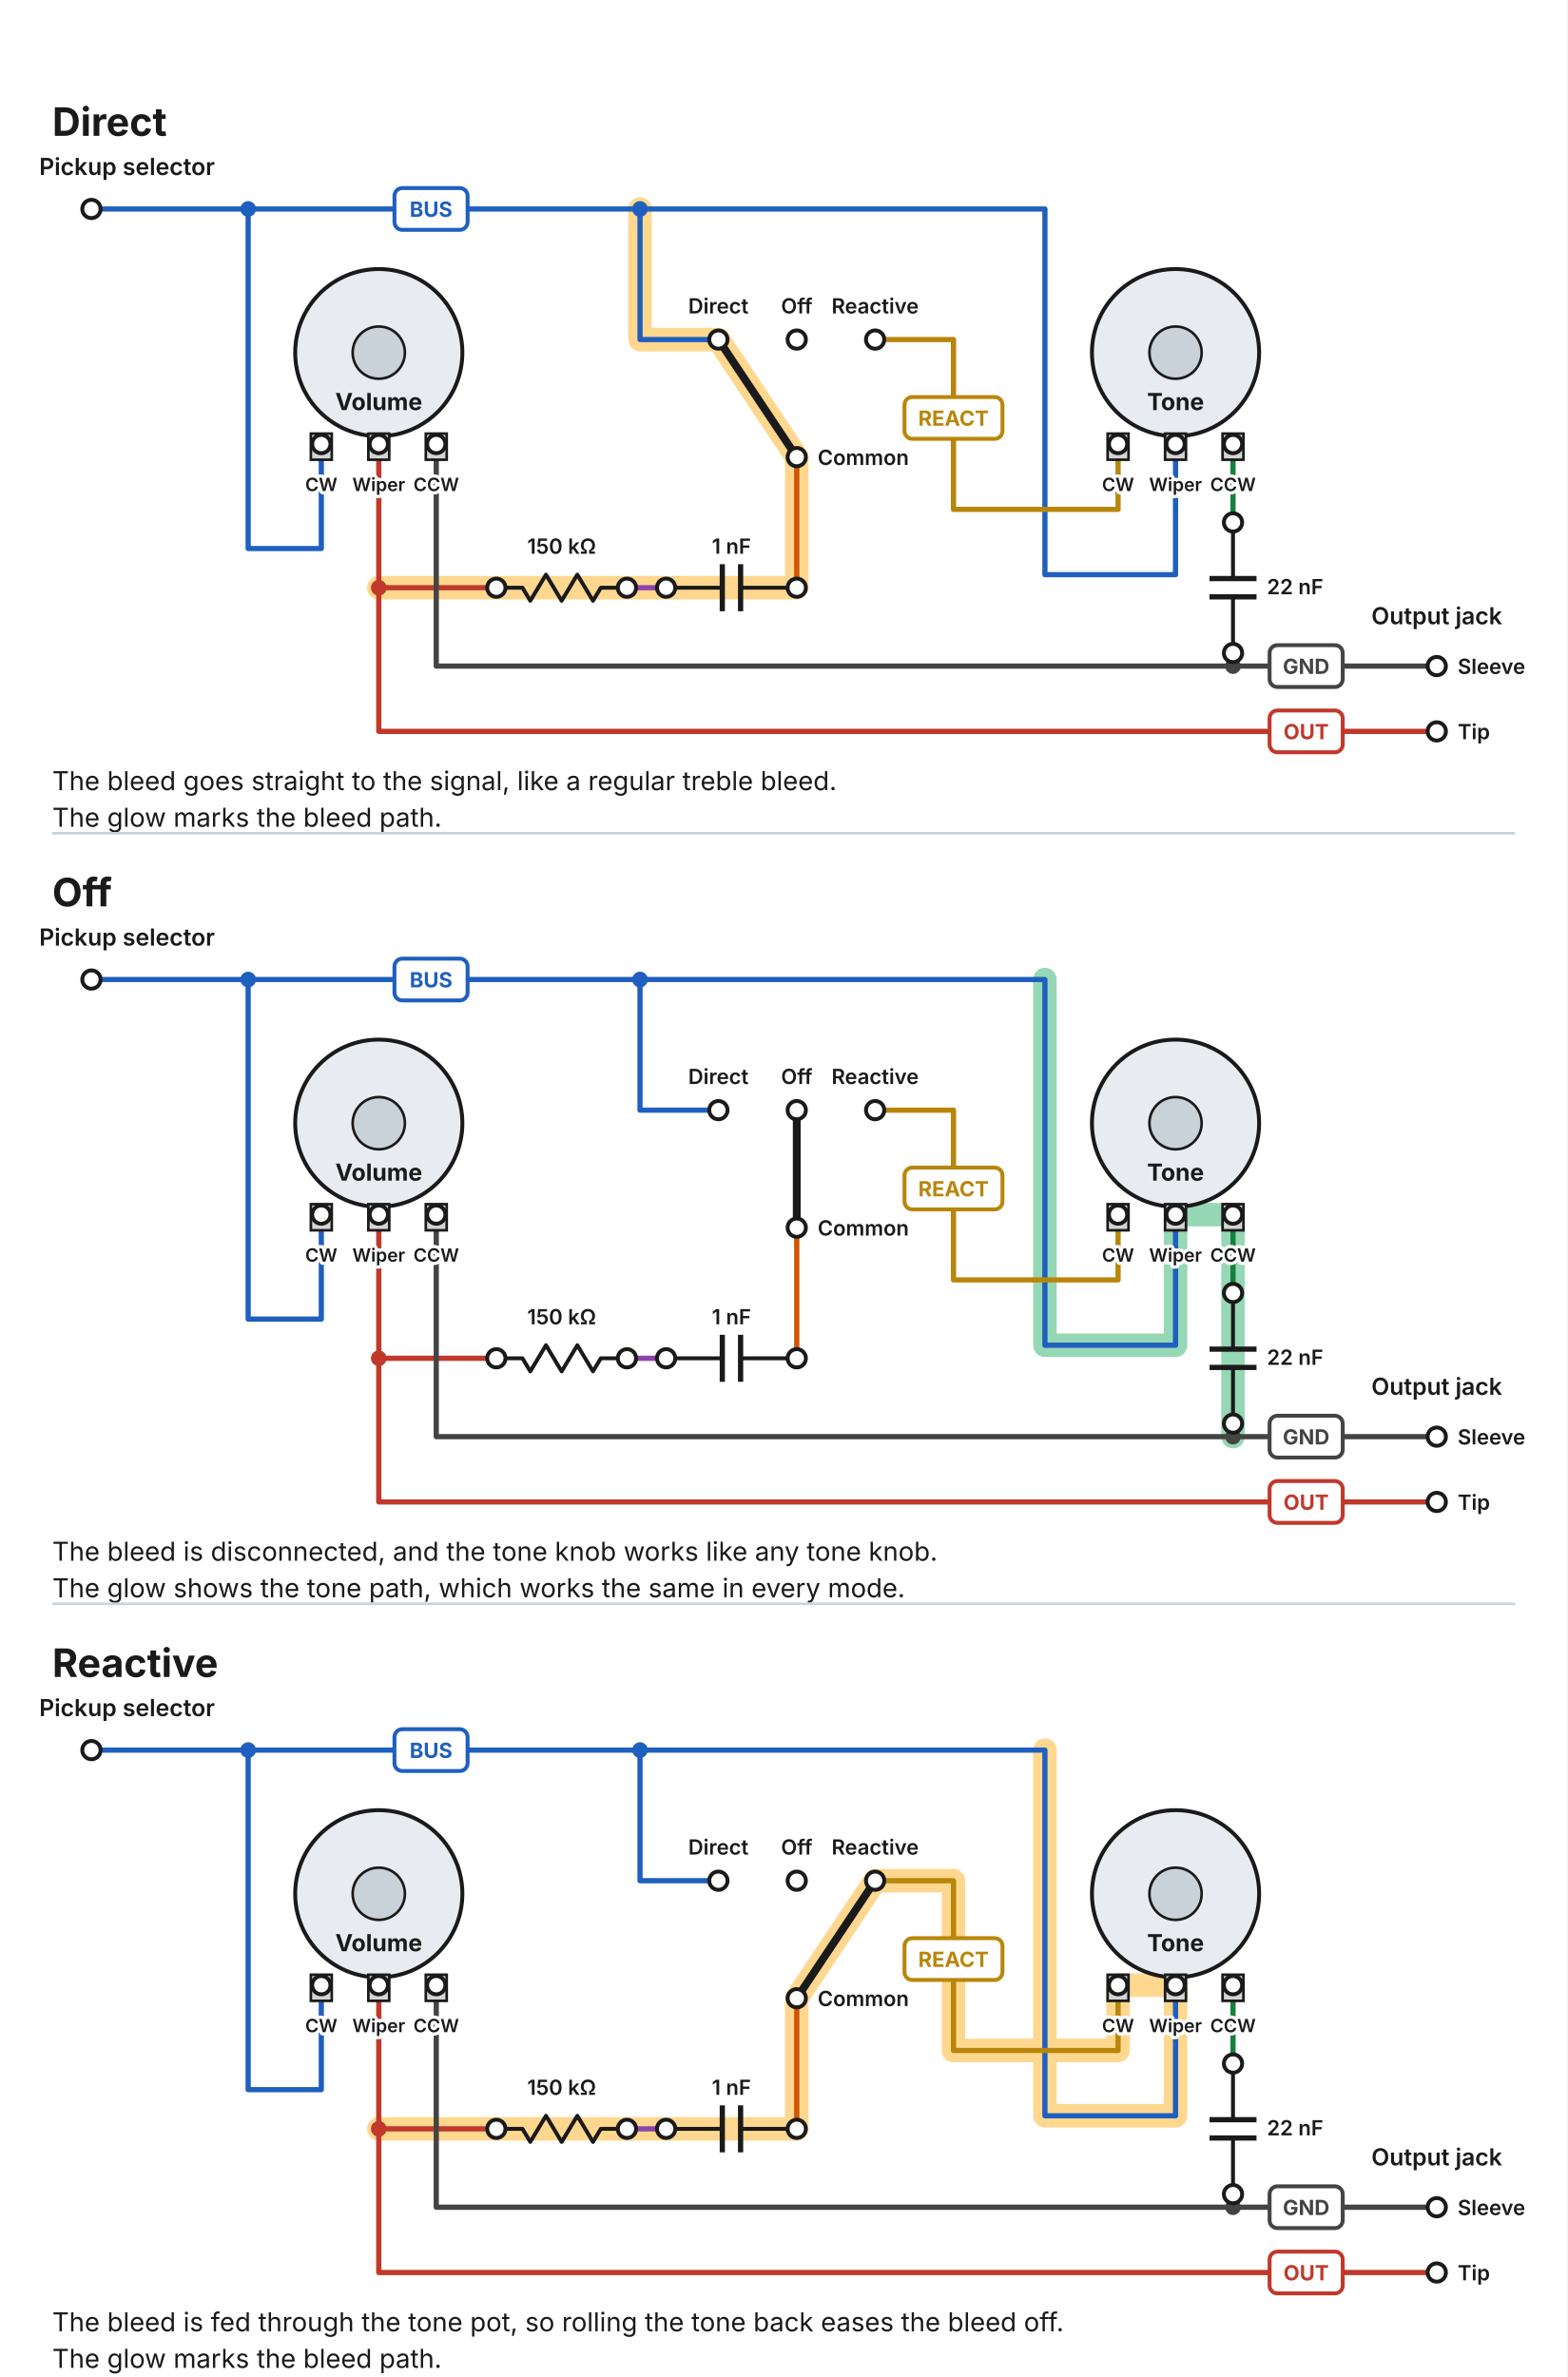
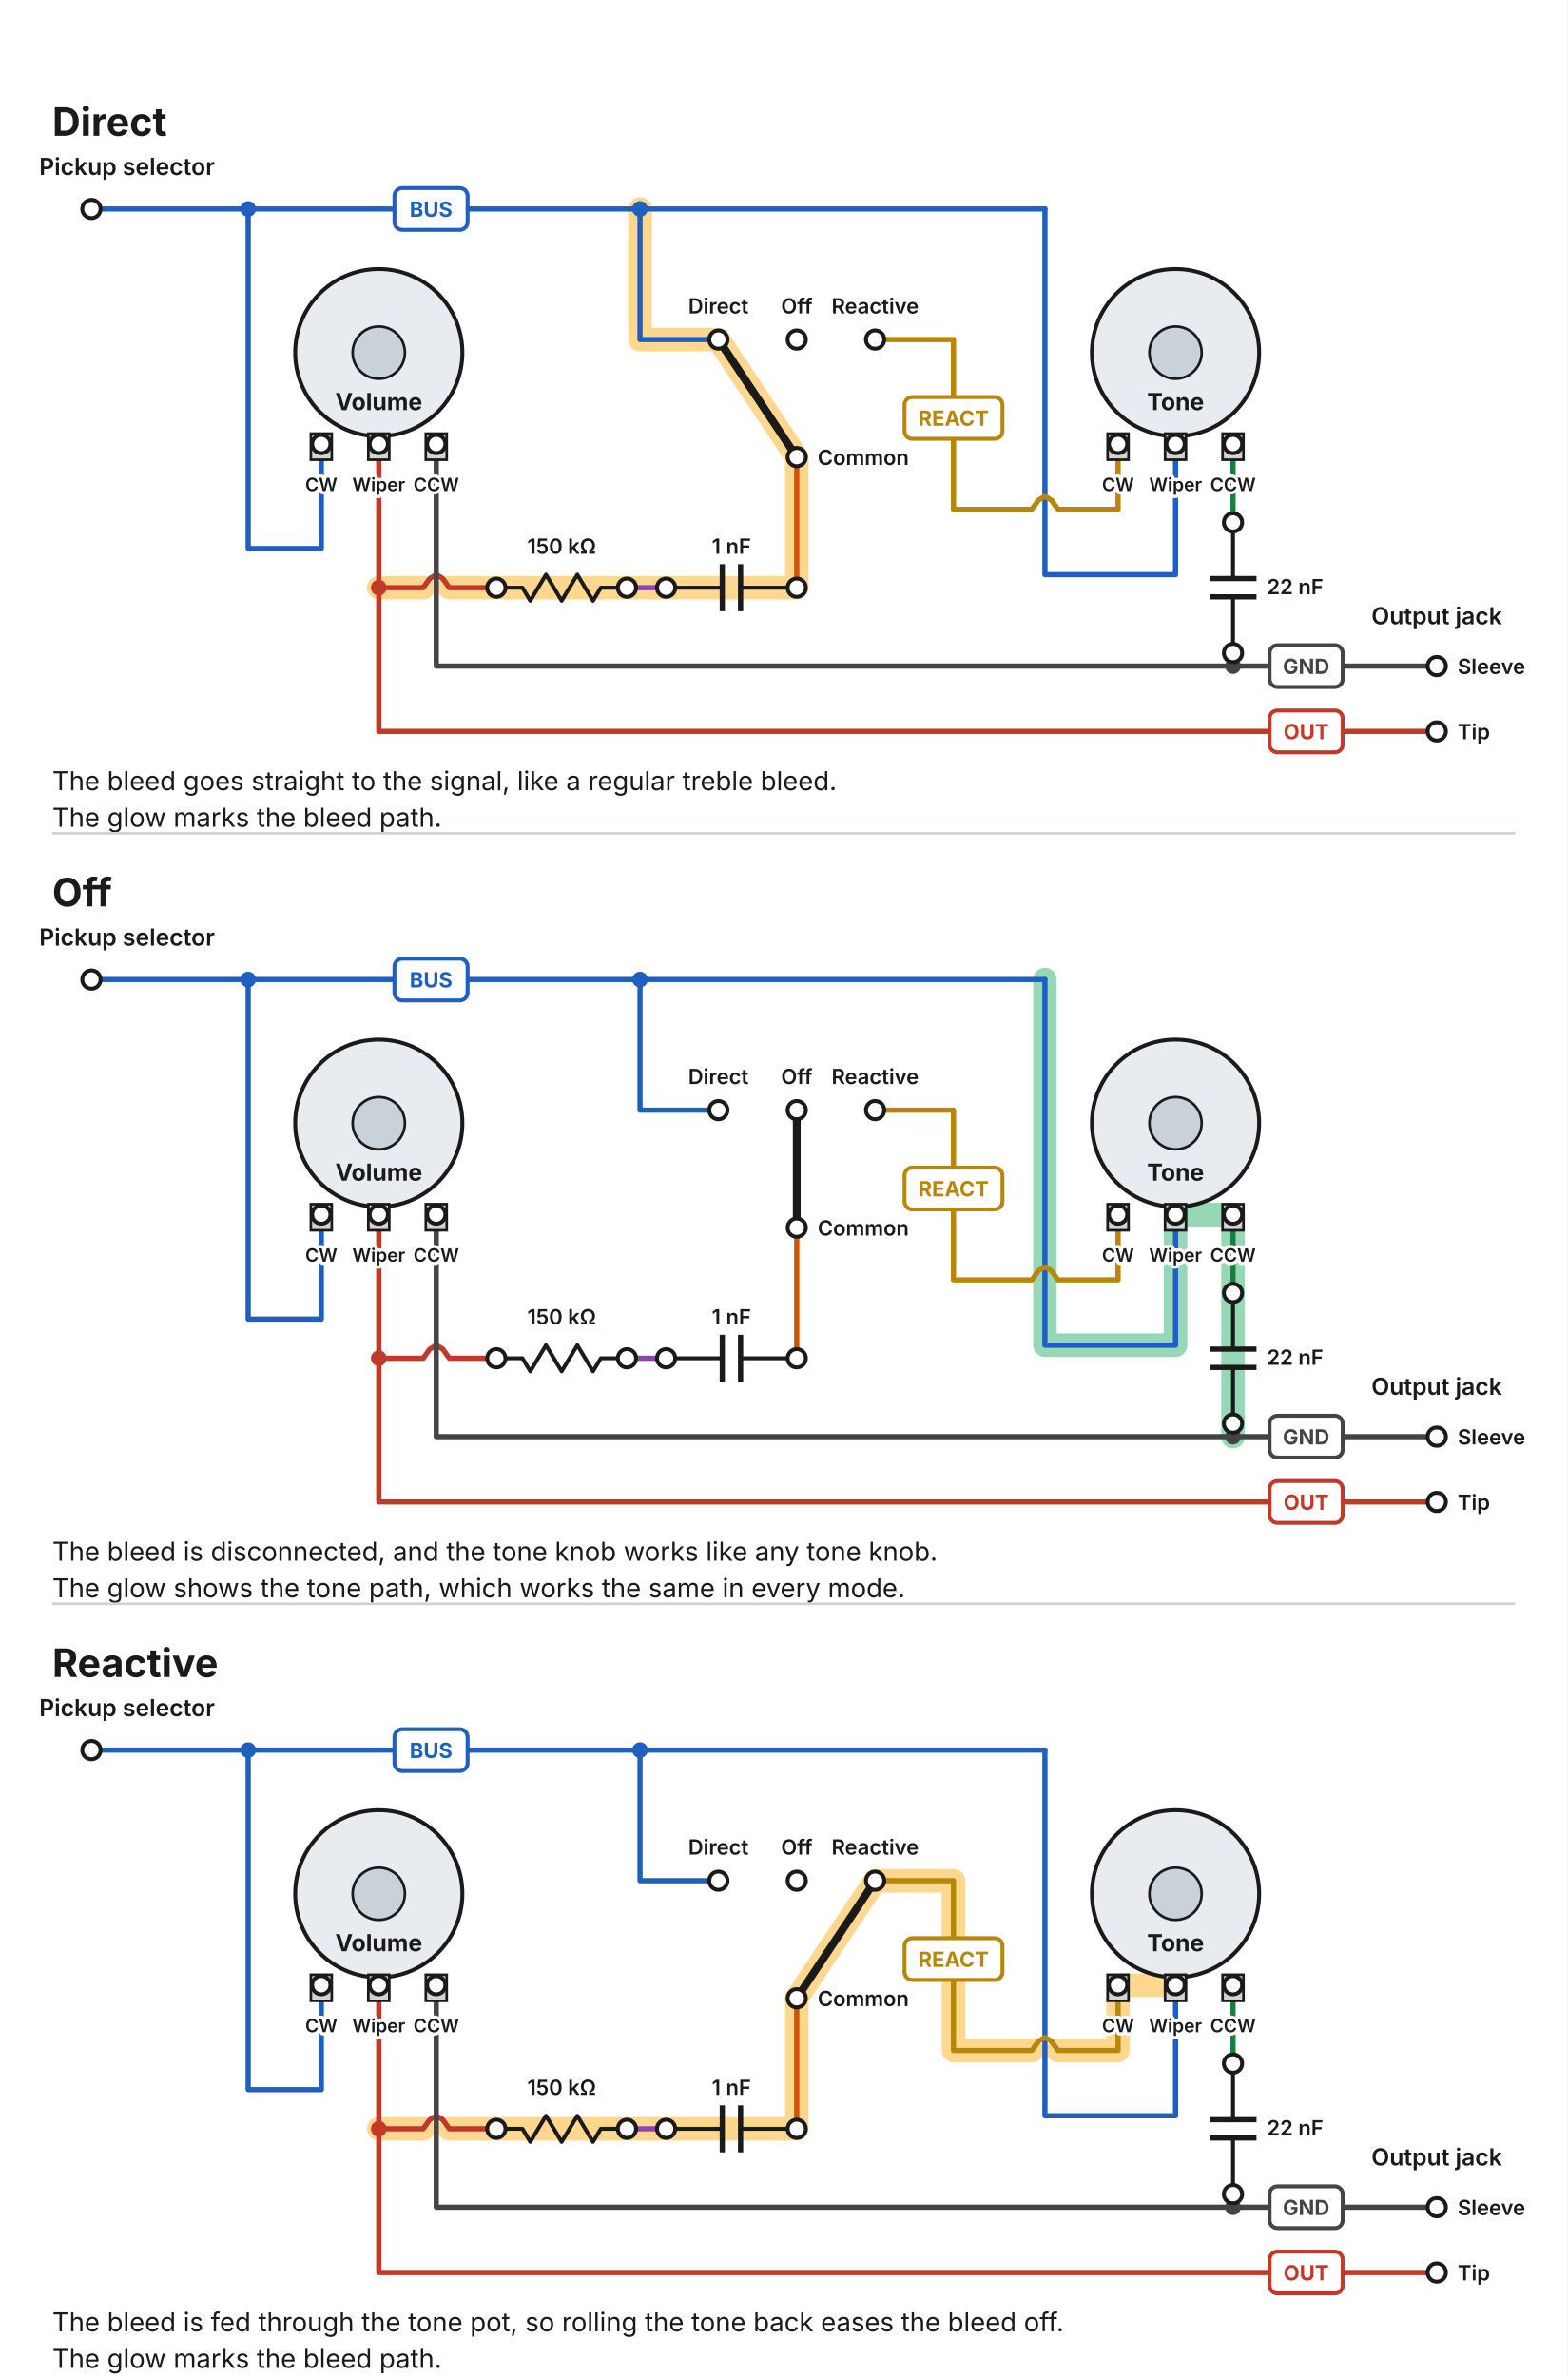
<svg xmlns="http://www.w3.org/2000/svg" viewBox="0 0 1200 1820" width="1200" height="1820" role="img" aria-label="The three modes">
  <rect width="1200" height="1820" fill="#ffffff" />
  <text x="40" y="104" font-size="30" font-weight="700" text-anchor="start" fill="#1a1a1a" font-family="Inter, Helvetica, Arial, sans-serif">Direct</text>
-   <polyline points="290,450 610,450 610,350 550,260 490,260 490,160" fill="none" stroke="#ffb020" stroke-opacity="0.5" stroke-width="18" stroke-linecap="round" stroke-linejoin="round" />
-   <polyline data-wire="1" data-net="BUS" points="70,160 800,160 800,440 900,440 900,340" fill="none" stroke="#1f5fbf" stroke-width="4" stroke-linejoin="round" stroke-linecap="round" />
+   <polyline points="290,450 324,450" fill="none" stroke="#ffb020" stroke-opacity="0.5" stroke-width="18" stroke-linecap="round" stroke-linejoin="round" />
+   <polyline points="344,450 610,450 610,350 550,260 490,260 490,160" fill="none" stroke="#ffb020" stroke-opacity="0.5" stroke-width="18" stroke-linecap="round" stroke-linejoin="round" />
+   <polyline data-wire="1" data-net="BUS" points="70,160 800,160" fill="none" stroke="#1f5fbf" stroke-width="4" stroke-linejoin="round" stroke-linecap="round" />
  <circle data-dot="1" cx="190" cy="160" r="6" fill="#1f5fbf" />
  <circle data-dot="1" cx="490" cy="160" r="6" fill="#1f5fbf" />
+   <polyline data-wire="1" data-net="BUS" points="800,160 800,440 900,440 900,340" fill="none" stroke="#1f5fbf" stroke-width="4" stroke-linejoin="round" stroke-linecap="round" />
  <polyline data-wire="1" data-net="BUS" points="490,160 490,260 550,260" fill="none" stroke="#1f5fbf" stroke-width="4" stroke-linejoin="round" stroke-linecap="round" />
-   <polyline data-wire="1" data-net="REACT" points="856,340 856,390 730,390 730,260 670,260" fill="none" stroke="#b8860b" stroke-width="4" stroke-linejoin="round" stroke-linecap="round" />
+   <polyline data-wire="1" data-net="REACT" points="856,340 856,390 810,390 805,383 800,380 795,383 790,390 730,390 730,260 670,260" fill="none" stroke="#b8860b" stroke-width="4" stroke-linejoin="round" stroke-linecap="round" />
  <polyline data-wire="1" data-net="TB-SW" points="610,450 610,350" fill="none" stroke="#d35400" stroke-width="4" stroke-linejoin="round" stroke-linecap="round" />
  <polyline data-wire="1" data-net="BUS" points="190,160 190,420 246,420 246,340" fill="none" stroke="#1f5fbf" stroke-width="4" stroke-linejoin="round" stroke-linecap="round" />
  <polyline data-wire="1" data-net="OUT" points="290,340 290,560 1100,560" fill="none" stroke="#c0392b" stroke-width="4" stroke-linejoin="round" stroke-linecap="round" />
  <circle data-dot="1" cx="290" cy="450" r="6" fill="#c0392b" />
-   <polyline data-wire="1" data-net="OUT" points="290,450 380,450" fill="none" stroke="#c0392b" stroke-width="4" stroke-linejoin="round" stroke-linecap="round" />
+   <polyline data-wire="1" data-net="OUT" points="290,450 324,450 329,443 334,440 339,443 344,450 380,450" fill="none" stroke="#c0392b" stroke-width="4" stroke-linejoin="round" stroke-linecap="round" />
  <polyline data-wire="1" data-net="TB-MID" points="480,450 510,450" fill="none" stroke="#8e44ad" stroke-width="4" stroke-linejoin="round" stroke-linecap="round" />
  <polyline data-wire="1" data-net="TONE-CAP" points="944,340 944,400" fill="none" stroke="#16803c" stroke-width="4" stroke-linejoin="round" stroke-linecap="round" />
  <polyline data-wire="1" data-net="GND" points="334,340 334,510 1100,510" fill="none" stroke="#444444" stroke-width="4" stroke-linejoin="round" stroke-linecap="round" />
  <circle data-dot="1" cx="944" cy="510" r="6" fill="#444444" />
  <polyline data-wire="1" data-net="GND" points="944,500 944,510" fill="none" stroke="#444444" stroke-width="4" stroke-linejoin="round" stroke-linecap="round" />
  <g data-part="RB">
    <polyline points="380,450 400,450 406,460 418,440 430,460 442,440 454,460 460,450 480,450" fill="none" stroke="#1a1a1a" stroke-width="3" stroke-linejoin="round" />
    <circle data-terminal="RB.1" cx="380" cy="450" r="7" fill="#ffffff" stroke="#1a1a1a" stroke-width="3" />
    <circle data-terminal="RB.2" cx="480" cy="450" r="7" fill="#ffffff" stroke="#1a1a1a" stroke-width="3" />
    <text x="430" y="424" font-size="16" font-weight="600" text-anchor="middle" fill="#1a1a1a" stroke="#ffffff" stroke-width="5" stroke-linejoin="round" paint-order="stroke" font-family="Inter, Helvetica, Arial, sans-serif">150 kΩ</text>
  </g>
  <g data-part="CB">
    <line x1="510" y1="450" x2="553" y2="450" stroke="#1a1a1a" stroke-width="3" />
    <line x1="567" y1="450" x2="610" y2="450" stroke="#1a1a1a" stroke-width="3" />
    <line x1="553" y1="432" x2="553" y2="468" stroke="#1a1a1a" stroke-width="4" />
    <line x1="567" y1="432" x2="567" y2="468" stroke="#1a1a1a" stroke-width="4" />
    <circle data-terminal="CB.1" cx="510" cy="450" r="7" fill="#ffffff" stroke="#1a1a1a" stroke-width="3" />
    <circle data-terminal="CB.2" cx="610" cy="450" r="7" fill="#ffffff" stroke="#1a1a1a" stroke-width="3" />
    <text x="560" y="424" font-size="16" font-weight="600" text-anchor="middle" fill="#1a1a1a" stroke="#ffffff" stroke-width="5" stroke-linejoin="round" paint-order="stroke" font-family="Inter, Helvetica, Arial, sans-serif">1 nF</text>
  </g>
  <g data-part="C22">
    <line x1="944" y1="400" x2="944" y2="443" stroke="#1a1a1a" stroke-width="3" />
    <line x1="944" y1="457" x2="944" y2="500" stroke="#1a1a1a" stroke-width="3" />
    <line x1="926" y1="443" x2="962" y2="443" stroke="#1a1a1a" stroke-width="4" />
    <line x1="926" y1="457" x2="962" y2="457" stroke="#1a1a1a" stroke-width="4" />
    <circle data-terminal="C22.HOT" cx="944" cy="400" r="7" fill="#ffffff" stroke="#1a1a1a" stroke-width="3" />
    <circle data-terminal="C22.GND" cx="944" cy="500" r="7" fill="#ffffff" stroke="#1a1a1a" stroke-width="3" />
    <text x="970" y="455" font-size="16" font-weight="600" text-anchor="start" fill="#1a1a1a" stroke="#ffffff" stroke-width="5" stroke-linejoin="round" paint-order="stroke" font-family="Inter, Helvetica, Arial, sans-serif">22 nF</text>
  </g>
  <g data-pot="Volume" data-view="rear">
    <circle cx="290" cy="270" r="64" fill="#e8ecf0" stroke="#1a1a1a" stroke-width="3" />
    <circle cx="290" cy="270" r="20" fill="#c9d1d9" stroke="#1a1a1a" stroke-width="2" />
    <rect x="238" y="332" width="16" height="20" fill="#d4d4d4" stroke="#1a1a1a" stroke-width="2" />
    <circle data-terminal="VOL.IN" cx="246" cy="340" r="7" fill="#ffffff" stroke="#1a1a1a" stroke-width="3" />
    <text x="246" y="376" font-size="14" font-weight="600" text-anchor="middle" fill="#1a1a1a" stroke="#ffffff" stroke-width="5" stroke-linejoin="round" paint-order="stroke" font-family="Inter, Helvetica, Arial, sans-serif">CW</text>
    <rect x="282" y="332" width="16" height="20" fill="#d4d4d4" stroke="#1a1a1a" stroke-width="2" />
    <circle data-terminal="VOL.W" cx="290" cy="340" r="7" fill="#ffffff" stroke="#1a1a1a" stroke-width="3" />
    <text x="290" y="376" font-size="14" font-weight="600" text-anchor="middle" fill="#1a1a1a" stroke="#ffffff" stroke-width="5" stroke-linejoin="round" paint-order="stroke" font-family="Inter, Helvetica, Arial, sans-serif">Wiper</text>
    <rect x="326" y="332" width="16" height="20" fill="#d4d4d4" stroke="#1a1a1a" stroke-width="2" />
    <circle data-terminal="VOL.GND" cx="334" cy="340" r="7" fill="#ffffff" stroke="#1a1a1a" stroke-width="3" />
    <text x="334" y="376" font-size="14" font-weight="600" text-anchor="middle" fill="#1a1a1a" stroke="#ffffff" stroke-width="5" stroke-linejoin="round" paint-order="stroke" font-family="Inter, Helvetica, Arial, sans-serif">CCW</text>
    <text x="290" y="314" font-size="18" font-weight="700" text-anchor="middle" fill="#1a1a1a" font-family="Inter, Helvetica, Arial, sans-serif">Volume</text>
  </g>
  <g data-pot="Tone" data-view="rear">
    <circle cx="900" cy="270" r="64" fill="#e8ecf0" stroke="#1a1a1a" stroke-width="3" />
    <circle cx="900" cy="270" r="20" fill="#c9d1d9" stroke="#1a1a1a" stroke-width="2" />
    <rect x="848" y="332" width="16" height="20" fill="#d4d4d4" stroke="#1a1a1a" stroke-width="2" />
    <circle data-terminal="TONE.CW" cx="856" cy="340" r="7" fill="#ffffff" stroke="#1a1a1a" stroke-width="3" />
    <text x="856" y="376" font-size="14" font-weight="600" text-anchor="middle" fill="#1a1a1a" stroke="#ffffff" stroke-width="5" stroke-linejoin="round" paint-order="stroke" font-family="Inter, Helvetica, Arial, sans-serif">CW</text>
    <rect x="892" y="332" width="16" height="20" fill="#d4d4d4" stroke="#1a1a1a" stroke-width="2" />
    <circle data-terminal="TONE.W" cx="900" cy="340" r="7" fill="#ffffff" stroke="#1a1a1a" stroke-width="3" />
    <text x="900" y="376" font-size="14" font-weight="600" text-anchor="middle" fill="#1a1a1a" stroke="#ffffff" stroke-width="5" stroke-linejoin="round" paint-order="stroke" font-family="Inter, Helvetica, Arial, sans-serif">Wiper</text>
    <rect x="936" y="332" width="16" height="20" fill="#d4d4d4" stroke="#1a1a1a" stroke-width="2" />
    <circle data-terminal="TONE.CCW" cx="944" cy="340" r="7" fill="#ffffff" stroke="#1a1a1a" stroke-width="3" />
    <text x="944" y="376" font-size="14" font-weight="600" text-anchor="middle" fill="#1a1a1a" stroke="#ffffff" stroke-width="5" stroke-linejoin="round" paint-order="stroke" font-family="Inter, Helvetica, Arial, sans-serif">CCW</text>
    <text x="900" y="314" font-size="18" font-weight="700" text-anchor="middle" fill="#1a1a1a" font-family="Inter, Helvetica, Arial, sans-serif">Tone</text>
  </g>
  <g data-switch="SW">
    <line data-blade="1" x1="610" y1="350" x2="550" y2="260" stroke="#1a1a1a" stroke-width="6" stroke-linecap="round" />
    <circle data-terminal="SW.DIRECT" cx="550" cy="260" r="7" fill="#ffffff" stroke="#1a1a1a" stroke-width="3" />
    <text x="550" y="240" font-size="16" font-weight="600" text-anchor="middle" fill="#1a1a1a" stroke="#ffffff" stroke-width="5" stroke-linejoin="round" paint-order="stroke" font-family="Inter, Helvetica, Arial, sans-serif">Direct</text>
    <circle data-terminal="SW.OFF" cx="610" cy="260" r="7" fill="#ffffff" stroke="#1a1a1a" stroke-width="3" />
    <text x="610" y="240" font-size="16" font-weight="600" text-anchor="middle" fill="#1a1a1a" stroke="#ffffff" stroke-width="5" stroke-linejoin="round" paint-order="stroke" font-family="Inter, Helvetica, Arial, sans-serif">Off</text>
    <circle data-terminal="SW.REACTIVE" cx="670" cy="260" r="7" fill="#ffffff" stroke="#1a1a1a" stroke-width="3" />
    <text x="670" y="240" font-size="16" font-weight="600" text-anchor="middle" fill="#1a1a1a" stroke="#ffffff" stroke-width="5" stroke-linejoin="round" paint-order="stroke" font-family="Inter, Helvetica, Arial, sans-serif">Reactive</text>
    <circle data-terminal="SW.C" cx="610" cy="350" r="7" fill="#ffffff" stroke="#1a1a1a" stroke-width="3" />
    <text x="626" y="356" font-size="16" font-weight="600" text-anchor="start" fill="#1a1a1a" stroke="#ffffff" stroke-width="5" stroke-linejoin="round" paint-order="stroke" font-family="Inter, Helvetica, Arial, sans-serif">Common</text>
  </g>
  <circle data-terminal="SEL.C" cx="70" cy="160" r="7" fill="#ffffff" stroke="#1a1a1a" stroke-width="3" />
  <circle data-terminal="JACK.SLV" cx="1100" cy="510" r="7" fill="#ffffff" stroke="#1a1a1a" stroke-width="3" />
  <circle data-terminal="JACK.TIP" cx="1100" cy="560" r="7" fill="#ffffff" stroke="#1a1a1a" stroke-width="3" />
  <text x="30" y="134" font-size="18" font-weight="600" text-anchor="start" fill="#1a1a1a" font-family="Inter, Helvetica, Arial, sans-serif">Pickup selector</text>
  <text x="1100" y="478" font-size="18" font-weight="600" text-anchor="middle" fill="#1a1a1a" font-family="Inter, Helvetica, Arial, sans-serif">Output jack</text>
  <text x="1116" y="516" font-size="16" font-weight="600" text-anchor="start" fill="#1a1a1a" font-family="Inter, Helvetica, Arial, sans-serif">Sleeve</text>
  <text x="1116" y="566" font-size="16" font-weight="600" text-anchor="start" fill="#1a1a1a" font-family="Inter, Helvetica, Arial, sans-serif">Tip</text>
  <g data-netlabel="BUS">
    <rect x="302" y="144" width="56" height="32" rx="6" fill="#ffffff" stroke="#1f5fbf" stroke-width="3" />
    <text x="330" y="166" font-size="16" font-weight="700" text-anchor="middle" fill="#1f5fbf" font-family="Inter, Helvetica, Arial, sans-serif">BUS</text>
  </g>
  <g data-netlabel="OUT">
    <rect x="972" y="544" width="56" height="32" rx="6" fill="#ffffff" stroke="#c0392b" stroke-width="3" />
    <text x="1000" y="566" font-size="16" font-weight="700" text-anchor="middle" fill="#c0392b" font-family="Inter, Helvetica, Arial, sans-serif">OUT</text>
  </g>
  <g data-netlabel="GND">
    <rect x="972" y="494" width="56" height="32" rx="6" fill="#ffffff" stroke="#444444" stroke-width="3" />
    <text x="1000" y="516" font-size="16" font-weight="700" text-anchor="middle" fill="#444444" font-family="Inter, Helvetica, Arial, sans-serif">GND</text>
  </g>
  <g data-netlabel="REACT">
    <rect x="692.5" y="304" width="75" height="32" rx="6" fill="#ffffff" stroke="#b8860b" stroke-width="3" />
    <text x="730" y="326" font-size="16" font-weight="700" text-anchor="middle" fill="#b8860b" font-family="Inter, Helvetica, Arial, sans-serif">REACT</text>
  </g>
  <text x="40" y="605" font-size="20" font-weight="400" text-anchor="start" fill="#1a1a1a" font-family="Inter, Helvetica, Arial, sans-serif">The bleed goes straight to the signal, like a regular treble bleed.</text>
  <text x="40" y="633" font-size="20" font-weight="400" text-anchor="start" fill="#1a1a1a" font-family="Inter, Helvetica, Arial, sans-serif">The glow marks the bleed path.</text>
  <line x1="40" y1="638" x2="1160" y2="638" stroke="#c9d3de" stroke-width="2" />
  <text x="40" y="694" font-size="30" font-weight="700" text-anchor="start" fill="#1a1a1a" font-family="Inter, Helvetica, Arial, sans-serif">Off</text>
  <polyline points="800,750 800,1030 900,1030 900,930 944,930 944,1090 944,1100" fill="none" stroke="#2fb36d" stroke-opacity="0.5" stroke-width="18" stroke-linecap="round" stroke-linejoin="round" />
-   <polyline data-wire="1" data-net="BUS" points="70,750 800,750 800,1030 900,1030 900,930" fill="none" stroke="#1f5fbf" stroke-width="4" stroke-linejoin="round" stroke-linecap="round" />
+   <polyline data-wire="1" data-net="BUS" points="70,750 800,750" fill="none" stroke="#1f5fbf" stroke-width="4" stroke-linejoin="round" stroke-linecap="round" />
  <circle data-dot="1" cx="190" cy="750" r="6" fill="#1f5fbf" />
  <circle data-dot="1" cx="490" cy="750" r="6" fill="#1f5fbf" />
+   <polyline data-wire="1" data-net="BUS" points="800,750 800,1030 900,1030 900,930" fill="none" stroke="#1f5fbf" stroke-width="4" stroke-linejoin="round" stroke-linecap="round" />
  <polyline data-wire="1" data-net="BUS" points="490,750 490,850 550,850" fill="none" stroke="#1f5fbf" stroke-width="4" stroke-linejoin="round" stroke-linecap="round" />
-   <polyline data-wire="1" data-net="REACT" points="856,930 856,980 730,980 730,850 670,850" fill="none" stroke="#b8860b" stroke-width="4" stroke-linejoin="round" stroke-linecap="round" />
+   <polyline data-wire="1" data-net="REACT" points="856,930 856,980 810,980 805,973 800,970 795,973 790,980 730,980 730,850 670,850" fill="none" stroke="#b8860b" stroke-width="4" stroke-linejoin="round" stroke-linecap="round" />
  <polyline data-wire="1" data-net="TB-SW" points="610,1040 610,940" fill="none" stroke="#d35400" stroke-width="4" stroke-linejoin="round" stroke-linecap="round" />
  <polyline data-wire="1" data-net="BUS" points="190,750 190,1010 246,1010 246,930" fill="none" stroke="#1f5fbf" stroke-width="4" stroke-linejoin="round" stroke-linecap="round" />
  <polyline data-wire="1" data-net="OUT" points="290,930 290,1150 1100,1150" fill="none" stroke="#c0392b" stroke-width="4" stroke-linejoin="round" stroke-linecap="round" />
  <circle data-dot="1" cx="290" cy="1040" r="6" fill="#c0392b" />
-   <polyline data-wire="1" data-net="OUT" points="290,1040 380,1040" fill="none" stroke="#c0392b" stroke-width="4" stroke-linejoin="round" stroke-linecap="round" />
+   <polyline data-wire="1" data-net="OUT" points="290,1040 324,1040 329,1033 334,1030 339,1033 344,1040 380,1040" fill="none" stroke="#c0392b" stroke-width="4" stroke-linejoin="round" stroke-linecap="round" />
  <polyline data-wire="1" data-net="TB-MID" points="480,1040 510,1040" fill="none" stroke="#8e44ad" stroke-width="4" stroke-linejoin="round" stroke-linecap="round" />
  <polyline data-wire="1" data-net="TONE-CAP" points="944,930 944,990" fill="none" stroke="#16803c" stroke-width="4" stroke-linejoin="round" stroke-linecap="round" />
  <polyline data-wire="1" data-net="GND" points="334,930 334,1100 1100,1100" fill="none" stroke="#444444" stroke-width="4" stroke-linejoin="round" stroke-linecap="round" />
  <circle data-dot="1" cx="944" cy="1100" r="6" fill="#444444" />
  <polyline data-wire="1" data-net="GND" points="944,1090 944,1100" fill="none" stroke="#444444" stroke-width="4" stroke-linejoin="round" stroke-linecap="round" />
  <g data-part="RB">
    <polyline points="380,1040 400,1040 406,1050 418,1030 430,1050 442,1030 454,1050 460,1040 480,1040" fill="none" stroke="#1a1a1a" stroke-width="3" stroke-linejoin="round" />
    <circle data-terminal="RB.1" cx="380" cy="1040" r="7" fill="#ffffff" stroke="#1a1a1a" stroke-width="3" />
    <circle data-terminal="RB.2" cx="480" cy="1040" r="7" fill="#ffffff" stroke="#1a1a1a" stroke-width="3" />
    <text x="430" y="1014" font-size="16" font-weight="600" text-anchor="middle" fill="#1a1a1a" stroke="#ffffff" stroke-width="5" stroke-linejoin="round" paint-order="stroke" font-family="Inter, Helvetica, Arial, sans-serif">150 kΩ</text>
  </g>
  <g data-part="CB">
    <line x1="510" y1="1040" x2="553" y2="1040" stroke="#1a1a1a" stroke-width="3" />
    <line x1="567" y1="1040" x2="610" y2="1040" stroke="#1a1a1a" stroke-width="3" />
    <line x1="553" y1="1022" x2="553" y2="1058" stroke="#1a1a1a" stroke-width="4" />
    <line x1="567" y1="1022" x2="567" y2="1058" stroke="#1a1a1a" stroke-width="4" />
    <circle data-terminal="CB.1" cx="510" cy="1040" r="7" fill="#ffffff" stroke="#1a1a1a" stroke-width="3" />
    <circle data-terminal="CB.2" cx="610" cy="1040" r="7" fill="#ffffff" stroke="#1a1a1a" stroke-width="3" />
    <text x="560" y="1014" font-size="16" font-weight="600" text-anchor="middle" fill="#1a1a1a" stroke="#ffffff" stroke-width="5" stroke-linejoin="round" paint-order="stroke" font-family="Inter, Helvetica, Arial, sans-serif">1 nF</text>
  </g>
  <g data-part="C22">
    <line x1="944" y1="990" x2="944" y2="1033" stroke="#1a1a1a" stroke-width="3" />
    <line x1="944" y1="1047" x2="944" y2="1090" stroke="#1a1a1a" stroke-width="3" />
    <line x1="926" y1="1033" x2="962" y2="1033" stroke="#1a1a1a" stroke-width="4" />
    <line x1="926" y1="1047" x2="962" y2="1047" stroke="#1a1a1a" stroke-width="4" />
    <circle data-terminal="C22.HOT" cx="944" cy="990" r="7" fill="#ffffff" stroke="#1a1a1a" stroke-width="3" />
    <circle data-terminal="C22.GND" cx="944" cy="1090" r="7" fill="#ffffff" stroke="#1a1a1a" stroke-width="3" />
    <text x="970" y="1045" font-size="16" font-weight="600" text-anchor="start" fill="#1a1a1a" stroke="#ffffff" stroke-width="5" stroke-linejoin="round" paint-order="stroke" font-family="Inter, Helvetica, Arial, sans-serif">22 nF</text>
  </g>
  <g data-pot="Volume" data-view="rear">
    <circle cx="290" cy="860" r="64" fill="#e8ecf0" stroke="#1a1a1a" stroke-width="3" />
    <circle cx="290" cy="860" r="20" fill="#c9d1d9" stroke="#1a1a1a" stroke-width="2" />
    <rect x="238" y="922" width="16" height="20" fill="#d4d4d4" stroke="#1a1a1a" stroke-width="2" />
    <circle data-terminal="VOL.IN" cx="246" cy="930" r="7" fill="#ffffff" stroke="#1a1a1a" stroke-width="3" />
    <text x="246" y="966" font-size="14" font-weight="600" text-anchor="middle" fill="#1a1a1a" stroke="#ffffff" stroke-width="5" stroke-linejoin="round" paint-order="stroke" font-family="Inter, Helvetica, Arial, sans-serif">CW</text>
    <rect x="282" y="922" width="16" height="20" fill="#d4d4d4" stroke="#1a1a1a" stroke-width="2" />
    <circle data-terminal="VOL.W" cx="290" cy="930" r="7" fill="#ffffff" stroke="#1a1a1a" stroke-width="3" />
    <text x="290" y="966" font-size="14" font-weight="600" text-anchor="middle" fill="#1a1a1a" stroke="#ffffff" stroke-width="5" stroke-linejoin="round" paint-order="stroke" font-family="Inter, Helvetica, Arial, sans-serif">Wiper</text>
    <rect x="326" y="922" width="16" height="20" fill="#d4d4d4" stroke="#1a1a1a" stroke-width="2" />
    <circle data-terminal="VOL.GND" cx="334" cy="930" r="7" fill="#ffffff" stroke="#1a1a1a" stroke-width="3" />
    <text x="334" y="966" font-size="14" font-weight="600" text-anchor="middle" fill="#1a1a1a" stroke="#ffffff" stroke-width="5" stroke-linejoin="round" paint-order="stroke" font-family="Inter, Helvetica, Arial, sans-serif">CCW</text>
    <text x="290" y="904" font-size="18" font-weight="700" text-anchor="middle" fill="#1a1a1a" font-family="Inter, Helvetica, Arial, sans-serif">Volume</text>
  </g>
  <g data-pot="Tone" data-view="rear">
    <circle cx="900" cy="860" r="64" fill="#e8ecf0" stroke="#1a1a1a" stroke-width="3" />
    <circle cx="900" cy="860" r="20" fill="#c9d1d9" stroke="#1a1a1a" stroke-width="2" />
    <rect x="848" y="922" width="16" height="20" fill="#d4d4d4" stroke="#1a1a1a" stroke-width="2" />
    <circle data-terminal="TONE.CW" cx="856" cy="930" r="7" fill="#ffffff" stroke="#1a1a1a" stroke-width="3" />
    <text x="856" y="966" font-size="14" font-weight="600" text-anchor="middle" fill="#1a1a1a" stroke="#ffffff" stroke-width="5" stroke-linejoin="round" paint-order="stroke" font-family="Inter, Helvetica, Arial, sans-serif">CW</text>
    <rect x="892" y="922" width="16" height="20" fill="#d4d4d4" stroke="#1a1a1a" stroke-width="2" />
    <circle data-terminal="TONE.W" cx="900" cy="930" r="7" fill="#ffffff" stroke="#1a1a1a" stroke-width="3" />
    <text x="900" y="966" font-size="14" font-weight="600" text-anchor="middle" fill="#1a1a1a" stroke="#ffffff" stroke-width="5" stroke-linejoin="round" paint-order="stroke" font-family="Inter, Helvetica, Arial, sans-serif">Wiper</text>
    <rect x="936" y="922" width="16" height="20" fill="#d4d4d4" stroke="#1a1a1a" stroke-width="2" />
    <circle data-terminal="TONE.CCW" cx="944" cy="930" r="7" fill="#ffffff" stroke="#1a1a1a" stroke-width="3" />
    <text x="944" y="966" font-size="14" font-weight="600" text-anchor="middle" fill="#1a1a1a" stroke="#ffffff" stroke-width="5" stroke-linejoin="round" paint-order="stroke" font-family="Inter, Helvetica, Arial, sans-serif">CCW</text>
    <text x="900" y="904" font-size="18" font-weight="700" text-anchor="middle" fill="#1a1a1a" font-family="Inter, Helvetica, Arial, sans-serif">Tone</text>
  </g>
  <g data-switch="SW">
    <line data-blade="1" x1="610" y1="940" x2="610" y2="850" stroke="#1a1a1a" stroke-width="6" stroke-linecap="round" />
    <circle data-terminal="SW.DIRECT" cx="550" cy="850" r="7" fill="#ffffff" stroke="#1a1a1a" stroke-width="3" />
    <text x="550" y="830" font-size="16" font-weight="600" text-anchor="middle" fill="#1a1a1a" stroke="#ffffff" stroke-width="5" stroke-linejoin="round" paint-order="stroke" font-family="Inter, Helvetica, Arial, sans-serif">Direct</text>
    <circle data-terminal="SW.OFF" cx="610" cy="850" r="7" fill="#ffffff" stroke="#1a1a1a" stroke-width="3" />
    <text x="610" y="830" font-size="16" font-weight="600" text-anchor="middle" fill="#1a1a1a" stroke="#ffffff" stroke-width="5" stroke-linejoin="round" paint-order="stroke" font-family="Inter, Helvetica, Arial, sans-serif">Off</text>
    <circle data-terminal="SW.REACTIVE" cx="670" cy="850" r="7" fill="#ffffff" stroke="#1a1a1a" stroke-width="3" />
    <text x="670" y="830" font-size="16" font-weight="600" text-anchor="middle" fill="#1a1a1a" stroke="#ffffff" stroke-width="5" stroke-linejoin="round" paint-order="stroke" font-family="Inter, Helvetica, Arial, sans-serif">Reactive</text>
    <circle data-terminal="SW.C" cx="610" cy="940" r="7" fill="#ffffff" stroke="#1a1a1a" stroke-width="3" />
    <text x="626" y="946" font-size="16" font-weight="600" text-anchor="start" fill="#1a1a1a" stroke="#ffffff" stroke-width="5" stroke-linejoin="round" paint-order="stroke" font-family="Inter, Helvetica, Arial, sans-serif">Common</text>
  </g>
  <circle data-terminal="SEL.C" cx="70" cy="750" r="7" fill="#ffffff" stroke="#1a1a1a" stroke-width="3" />
  <circle data-terminal="JACK.SLV" cx="1100" cy="1100" r="7" fill="#ffffff" stroke="#1a1a1a" stroke-width="3" />
  <circle data-terminal="JACK.TIP" cx="1100" cy="1150" r="7" fill="#ffffff" stroke="#1a1a1a" stroke-width="3" />
  <text x="30" y="724" font-size="18" font-weight="600" text-anchor="start" fill="#1a1a1a" font-family="Inter, Helvetica, Arial, sans-serif">Pickup selector</text>
  <text x="1100" y="1068" font-size="18" font-weight="600" text-anchor="middle" fill="#1a1a1a" font-family="Inter, Helvetica, Arial, sans-serif">Output jack</text>
  <text x="1116" y="1106" font-size="16" font-weight="600" text-anchor="start" fill="#1a1a1a" font-family="Inter, Helvetica, Arial, sans-serif">Sleeve</text>
  <text x="1116" y="1156" font-size="16" font-weight="600" text-anchor="start" fill="#1a1a1a" font-family="Inter, Helvetica, Arial, sans-serif">Tip</text>
  <g data-netlabel="BUS">
    <rect x="302" y="734" width="56" height="32" rx="6" fill="#ffffff" stroke="#1f5fbf" stroke-width="3" />
    <text x="330" y="756" font-size="16" font-weight="700" text-anchor="middle" fill="#1f5fbf" font-family="Inter, Helvetica, Arial, sans-serif">BUS</text>
  </g>
  <g data-netlabel="OUT">
    <rect x="972" y="1134" width="56" height="32" rx="6" fill="#ffffff" stroke="#c0392b" stroke-width="3" />
    <text x="1000" y="1156" font-size="16" font-weight="700" text-anchor="middle" fill="#c0392b" font-family="Inter, Helvetica, Arial, sans-serif">OUT</text>
  </g>
  <g data-netlabel="GND">
    <rect x="972" y="1084" width="56" height="32" rx="6" fill="#ffffff" stroke="#444444" stroke-width="3" />
    <text x="1000" y="1106" font-size="16" font-weight="700" text-anchor="middle" fill="#444444" font-family="Inter, Helvetica, Arial, sans-serif">GND</text>
  </g>
  <g data-netlabel="REACT">
    <rect x="692.5" y="894" width="75" height="32" rx="6" fill="#ffffff" stroke="#b8860b" stroke-width="3" />
    <text x="730" y="916" font-size="16" font-weight="700" text-anchor="middle" fill="#b8860b" font-family="Inter, Helvetica, Arial, sans-serif">REACT</text>
  </g>
  <text x="40" y="1195" font-size="20" font-weight="400" text-anchor="start" fill="#1a1a1a" font-family="Inter, Helvetica, Arial, sans-serif">The bleed is disconnected, and the tone knob works like any tone knob.</text>
  <text x="40" y="1223" font-size="20" font-weight="400" text-anchor="start" fill="#1a1a1a" font-family="Inter, Helvetica, Arial, sans-serif">The glow shows the tone path, which works the same in every mode.</text>
  <line x1="40" y1="1228" x2="1160" y2="1228" stroke="#c9d3de" stroke-width="2" />
  <text x="40" y="1284" font-size="30" font-weight="700" text-anchor="start" fill="#1a1a1a" font-family="Inter, Helvetica, Arial, sans-serif">Reactive</text>
-   <polyline points="290,1630 610,1630 610,1530 670,1440 730,1440 730,1570 856,1570 856,1520 900,1520 900,1620 800,1620 800,1340" fill="none" stroke="#ffb020" stroke-opacity="0.5" stroke-width="18" stroke-linecap="round" stroke-linejoin="round" />
-   <polyline data-wire="1" data-net="BUS" points="70,1340 800,1340 800,1620 900,1620 900,1520" fill="none" stroke="#1f5fbf" stroke-width="4" stroke-linejoin="round" stroke-linecap="round" />
+   <polyline points="290,1630 324,1630" fill="none" stroke="#ffb020" stroke-opacity="0.5" stroke-width="18" stroke-linecap="round" stroke-linejoin="round" />
+   <polyline points="344,1630 610,1630 610,1530 670,1440 730,1440 730,1570 790,1570" fill="none" stroke="#ffb020" stroke-opacity="0.5" stroke-width="18" stroke-linecap="round" stroke-linejoin="round" />
+   <polyline points="810,1570 856,1570 856,1520 900,1520" fill="none" stroke="#ffb020" stroke-opacity="0.5" stroke-width="18" stroke-linecap="round" stroke-linejoin="round" />
+   <polyline data-wire="1" data-net="BUS" points="70,1340 800,1340" fill="none" stroke="#1f5fbf" stroke-width="4" stroke-linejoin="round" stroke-linecap="round" />
  <circle data-dot="1" cx="190" cy="1340" r="6" fill="#1f5fbf" />
  <circle data-dot="1" cx="490" cy="1340" r="6" fill="#1f5fbf" />
+   <polyline data-wire="1" data-net="BUS" points="800,1340 800,1620 900,1620 900,1520" fill="none" stroke="#1f5fbf" stroke-width="4" stroke-linejoin="round" stroke-linecap="round" />
  <polyline data-wire="1" data-net="BUS" points="490,1340 490,1440 550,1440" fill="none" stroke="#1f5fbf" stroke-width="4" stroke-linejoin="round" stroke-linecap="round" />
-   <polyline data-wire="1" data-net="REACT" points="856,1520 856,1570 730,1570 730,1440 670,1440" fill="none" stroke="#b8860b" stroke-width="4" stroke-linejoin="round" stroke-linecap="round" />
+   <polyline data-wire="1" data-net="REACT" points="856,1520 856,1570 810,1570 805,1563 800,1560 795,1563 790,1570 730,1570 730,1440 670,1440" fill="none" stroke="#b8860b" stroke-width="4" stroke-linejoin="round" stroke-linecap="round" />
  <polyline data-wire="1" data-net="TB-SW" points="610,1630 610,1530" fill="none" stroke="#d35400" stroke-width="4" stroke-linejoin="round" stroke-linecap="round" />
  <polyline data-wire="1" data-net="BUS" points="190,1340 190,1600 246,1600 246,1520" fill="none" stroke="#1f5fbf" stroke-width="4" stroke-linejoin="round" stroke-linecap="round" />
  <polyline data-wire="1" data-net="OUT" points="290,1520 290,1740 1100,1740" fill="none" stroke="#c0392b" stroke-width="4" stroke-linejoin="round" stroke-linecap="round" />
  <circle data-dot="1" cx="290" cy="1630" r="6" fill="#c0392b" />
-   <polyline data-wire="1" data-net="OUT" points="290,1630 380,1630" fill="none" stroke="#c0392b" stroke-width="4" stroke-linejoin="round" stroke-linecap="round" />
+   <polyline data-wire="1" data-net="OUT" points="290,1630 324,1630 329,1623 334,1620 339,1623 344,1630 380,1630" fill="none" stroke="#c0392b" stroke-width="4" stroke-linejoin="round" stroke-linecap="round" />
  <polyline data-wire="1" data-net="TB-MID" points="480,1630 510,1630" fill="none" stroke="#8e44ad" stroke-width="4" stroke-linejoin="round" stroke-linecap="round" />
  <polyline data-wire="1" data-net="TONE-CAP" points="944,1520 944,1580" fill="none" stroke="#16803c" stroke-width="4" stroke-linejoin="round" stroke-linecap="round" />
  <polyline data-wire="1" data-net="GND" points="334,1520 334,1690 1100,1690" fill="none" stroke="#444444" stroke-width="4" stroke-linejoin="round" stroke-linecap="round" />
  <circle data-dot="1" cx="944" cy="1690" r="6" fill="#444444" />
  <polyline data-wire="1" data-net="GND" points="944,1680 944,1690" fill="none" stroke="#444444" stroke-width="4" stroke-linejoin="round" stroke-linecap="round" />
  <g data-part="RB">
    <polyline points="380,1630 400,1630 406,1640 418,1620 430,1640 442,1620 454,1640 460,1630 480,1630" fill="none" stroke="#1a1a1a" stroke-width="3" stroke-linejoin="round" />
    <circle data-terminal="RB.1" cx="380" cy="1630" r="7" fill="#ffffff" stroke="#1a1a1a" stroke-width="3" />
    <circle data-terminal="RB.2" cx="480" cy="1630" r="7" fill="#ffffff" stroke="#1a1a1a" stroke-width="3" />
    <text x="430" y="1604" font-size="16" font-weight="600" text-anchor="middle" fill="#1a1a1a" stroke="#ffffff" stroke-width="5" stroke-linejoin="round" paint-order="stroke" font-family="Inter, Helvetica, Arial, sans-serif">150 kΩ</text>
  </g>
  <g data-part="CB">
    <line x1="510" y1="1630" x2="553" y2="1630" stroke="#1a1a1a" stroke-width="3" />
    <line x1="567" y1="1630" x2="610" y2="1630" stroke="#1a1a1a" stroke-width="3" />
    <line x1="553" y1="1612" x2="553" y2="1648" stroke="#1a1a1a" stroke-width="4" />
    <line x1="567" y1="1612" x2="567" y2="1648" stroke="#1a1a1a" stroke-width="4" />
    <circle data-terminal="CB.1" cx="510" cy="1630" r="7" fill="#ffffff" stroke="#1a1a1a" stroke-width="3" />
    <circle data-terminal="CB.2" cx="610" cy="1630" r="7" fill="#ffffff" stroke="#1a1a1a" stroke-width="3" />
    <text x="560" y="1604" font-size="16" font-weight="600" text-anchor="middle" fill="#1a1a1a" stroke="#ffffff" stroke-width="5" stroke-linejoin="round" paint-order="stroke" font-family="Inter, Helvetica, Arial, sans-serif">1 nF</text>
  </g>
  <g data-part="C22">
    <line x1="944" y1="1580" x2="944" y2="1623" stroke="#1a1a1a" stroke-width="3" />
    <line x1="944" y1="1637" x2="944" y2="1680" stroke="#1a1a1a" stroke-width="3" />
    <line x1="926" y1="1623" x2="962" y2="1623" stroke="#1a1a1a" stroke-width="4" />
    <line x1="926" y1="1637" x2="962" y2="1637" stroke="#1a1a1a" stroke-width="4" />
    <circle data-terminal="C22.HOT" cx="944" cy="1580" r="7" fill="#ffffff" stroke="#1a1a1a" stroke-width="3" />
    <circle data-terminal="C22.GND" cx="944" cy="1680" r="7" fill="#ffffff" stroke="#1a1a1a" stroke-width="3" />
    <text x="970" y="1635" font-size="16" font-weight="600" text-anchor="start" fill="#1a1a1a" stroke="#ffffff" stroke-width="5" stroke-linejoin="round" paint-order="stroke" font-family="Inter, Helvetica, Arial, sans-serif">22 nF</text>
  </g>
  <g data-pot="Volume" data-view="rear">
    <circle cx="290" cy="1450" r="64" fill="#e8ecf0" stroke="#1a1a1a" stroke-width="3" />
    <circle cx="290" cy="1450" r="20" fill="#c9d1d9" stroke="#1a1a1a" stroke-width="2" />
    <rect x="238" y="1512" width="16" height="20" fill="#d4d4d4" stroke="#1a1a1a" stroke-width="2" />
    <circle data-terminal="VOL.IN" cx="246" cy="1520" r="7" fill="#ffffff" stroke="#1a1a1a" stroke-width="3" />
    <text x="246" y="1556" font-size="14" font-weight="600" text-anchor="middle" fill="#1a1a1a" stroke="#ffffff" stroke-width="5" stroke-linejoin="round" paint-order="stroke" font-family="Inter, Helvetica, Arial, sans-serif">CW</text>
    <rect x="282" y="1512" width="16" height="20" fill="#d4d4d4" stroke="#1a1a1a" stroke-width="2" />
    <circle data-terminal="VOL.W" cx="290" cy="1520" r="7" fill="#ffffff" stroke="#1a1a1a" stroke-width="3" />
    <text x="290" y="1556" font-size="14" font-weight="600" text-anchor="middle" fill="#1a1a1a" stroke="#ffffff" stroke-width="5" stroke-linejoin="round" paint-order="stroke" font-family="Inter, Helvetica, Arial, sans-serif">Wiper</text>
    <rect x="326" y="1512" width="16" height="20" fill="#d4d4d4" stroke="#1a1a1a" stroke-width="2" />
    <circle data-terminal="VOL.GND" cx="334" cy="1520" r="7" fill="#ffffff" stroke="#1a1a1a" stroke-width="3" />
    <text x="334" y="1556" font-size="14" font-weight="600" text-anchor="middle" fill="#1a1a1a" stroke="#ffffff" stroke-width="5" stroke-linejoin="round" paint-order="stroke" font-family="Inter, Helvetica, Arial, sans-serif">CCW</text>
    <text x="290" y="1494" font-size="18" font-weight="700" text-anchor="middle" fill="#1a1a1a" font-family="Inter, Helvetica, Arial, sans-serif">Volume</text>
  </g>
  <g data-pot="Tone" data-view="rear">
    <circle cx="900" cy="1450" r="64" fill="#e8ecf0" stroke="#1a1a1a" stroke-width="3" />
    <circle cx="900" cy="1450" r="20" fill="#c9d1d9" stroke="#1a1a1a" stroke-width="2" />
    <rect x="848" y="1512" width="16" height="20" fill="#d4d4d4" stroke="#1a1a1a" stroke-width="2" />
    <circle data-terminal="TONE.CW" cx="856" cy="1520" r="7" fill="#ffffff" stroke="#1a1a1a" stroke-width="3" />
    <text x="856" y="1556" font-size="14" font-weight="600" text-anchor="middle" fill="#1a1a1a" stroke="#ffffff" stroke-width="5" stroke-linejoin="round" paint-order="stroke" font-family="Inter, Helvetica, Arial, sans-serif">CW</text>
    <rect x="892" y="1512" width="16" height="20" fill="#d4d4d4" stroke="#1a1a1a" stroke-width="2" />
    <circle data-terminal="TONE.W" cx="900" cy="1520" r="7" fill="#ffffff" stroke="#1a1a1a" stroke-width="3" />
    <text x="900" y="1556" font-size="14" font-weight="600" text-anchor="middle" fill="#1a1a1a" stroke="#ffffff" stroke-width="5" stroke-linejoin="round" paint-order="stroke" font-family="Inter, Helvetica, Arial, sans-serif">Wiper</text>
    <rect x="936" y="1512" width="16" height="20" fill="#d4d4d4" stroke="#1a1a1a" stroke-width="2" />
    <circle data-terminal="TONE.CCW" cx="944" cy="1520" r="7" fill="#ffffff" stroke="#1a1a1a" stroke-width="3" />
    <text x="944" y="1556" font-size="14" font-weight="600" text-anchor="middle" fill="#1a1a1a" stroke="#ffffff" stroke-width="5" stroke-linejoin="round" paint-order="stroke" font-family="Inter, Helvetica, Arial, sans-serif">CCW</text>
    <text x="900" y="1494" font-size="18" font-weight="700" text-anchor="middle" fill="#1a1a1a" font-family="Inter, Helvetica, Arial, sans-serif">Tone</text>
  </g>
  <g data-switch="SW">
    <line data-blade="1" x1="610" y1="1530" x2="670" y2="1440" stroke="#1a1a1a" stroke-width="6" stroke-linecap="round" />
    <circle data-terminal="SW.DIRECT" cx="550" cy="1440" r="7" fill="#ffffff" stroke="#1a1a1a" stroke-width="3" />
    <text x="550" y="1420" font-size="16" font-weight="600" text-anchor="middle" fill="#1a1a1a" stroke="#ffffff" stroke-width="5" stroke-linejoin="round" paint-order="stroke" font-family="Inter, Helvetica, Arial, sans-serif">Direct</text>
    <circle data-terminal="SW.OFF" cx="610" cy="1440" r="7" fill="#ffffff" stroke="#1a1a1a" stroke-width="3" />
    <text x="610" y="1420" font-size="16" font-weight="600" text-anchor="middle" fill="#1a1a1a" stroke="#ffffff" stroke-width="5" stroke-linejoin="round" paint-order="stroke" font-family="Inter, Helvetica, Arial, sans-serif">Off</text>
    <circle data-terminal="SW.REACTIVE" cx="670" cy="1440" r="7" fill="#ffffff" stroke="#1a1a1a" stroke-width="3" />
    <text x="670" y="1420" font-size="16" font-weight="600" text-anchor="middle" fill="#1a1a1a" stroke="#ffffff" stroke-width="5" stroke-linejoin="round" paint-order="stroke" font-family="Inter, Helvetica, Arial, sans-serif">Reactive</text>
    <circle data-terminal="SW.C" cx="610" cy="1530" r="7" fill="#ffffff" stroke="#1a1a1a" stroke-width="3" />
    <text x="626" y="1536" font-size="16" font-weight="600" text-anchor="start" fill="#1a1a1a" stroke="#ffffff" stroke-width="5" stroke-linejoin="round" paint-order="stroke" font-family="Inter, Helvetica, Arial, sans-serif">Common</text>
  </g>
  <circle data-terminal="SEL.C" cx="70" cy="1340" r="7" fill="#ffffff" stroke="#1a1a1a" stroke-width="3" />
  <circle data-terminal="JACK.SLV" cx="1100" cy="1690" r="7" fill="#ffffff" stroke="#1a1a1a" stroke-width="3" />
  <circle data-terminal="JACK.TIP" cx="1100" cy="1740" r="7" fill="#ffffff" stroke="#1a1a1a" stroke-width="3" />
  <text x="30" y="1314" font-size="18" font-weight="600" text-anchor="start" fill="#1a1a1a" font-family="Inter, Helvetica, Arial, sans-serif">Pickup selector</text>
  <text x="1100" y="1658" font-size="18" font-weight="600" text-anchor="middle" fill="#1a1a1a" font-family="Inter, Helvetica, Arial, sans-serif">Output jack</text>
  <text x="1116" y="1696" font-size="16" font-weight="600" text-anchor="start" fill="#1a1a1a" font-family="Inter, Helvetica, Arial, sans-serif">Sleeve</text>
  <text x="1116" y="1746" font-size="16" font-weight="600" text-anchor="start" fill="#1a1a1a" font-family="Inter, Helvetica, Arial, sans-serif">Tip</text>
  <g data-netlabel="BUS">
    <rect x="302" y="1324" width="56" height="32" rx="6" fill="#ffffff" stroke="#1f5fbf" stroke-width="3" />
    <text x="330" y="1346" font-size="16" font-weight="700" text-anchor="middle" fill="#1f5fbf" font-family="Inter, Helvetica, Arial, sans-serif">BUS</text>
  </g>
  <g data-netlabel="OUT">
    <rect x="972" y="1724" width="56" height="32" rx="6" fill="#ffffff" stroke="#c0392b" stroke-width="3" />
    <text x="1000" y="1746" font-size="16" font-weight="700" text-anchor="middle" fill="#c0392b" font-family="Inter, Helvetica, Arial, sans-serif">OUT</text>
  </g>
  <g data-netlabel="GND">
    <rect x="972" y="1674" width="56" height="32" rx="6" fill="#ffffff" stroke="#444444" stroke-width="3" />
    <text x="1000" y="1696" font-size="16" font-weight="700" text-anchor="middle" fill="#444444" font-family="Inter, Helvetica, Arial, sans-serif">GND</text>
  </g>
  <g data-netlabel="REACT">
    <rect x="692.5" y="1484" width="75" height="32" rx="6" fill="#ffffff" stroke="#b8860b" stroke-width="3" />
    <text x="730" y="1506" font-size="16" font-weight="700" text-anchor="middle" fill="#b8860b" font-family="Inter, Helvetica, Arial, sans-serif">REACT</text>
  </g>
  <text x="40" y="1785" font-size="20" font-weight="400" text-anchor="start" fill="#1a1a1a" font-family="Inter, Helvetica, Arial, sans-serif">The bleed is fed through the tone pot, so rolling the tone back eases the bleed off.</text>
  <text x="40" y="1813" font-size="20" font-weight="400" text-anchor="start" fill="#1a1a1a" font-family="Inter, Helvetica, Arial, sans-serif">The glow marks the bleed path.</text>
</svg>
